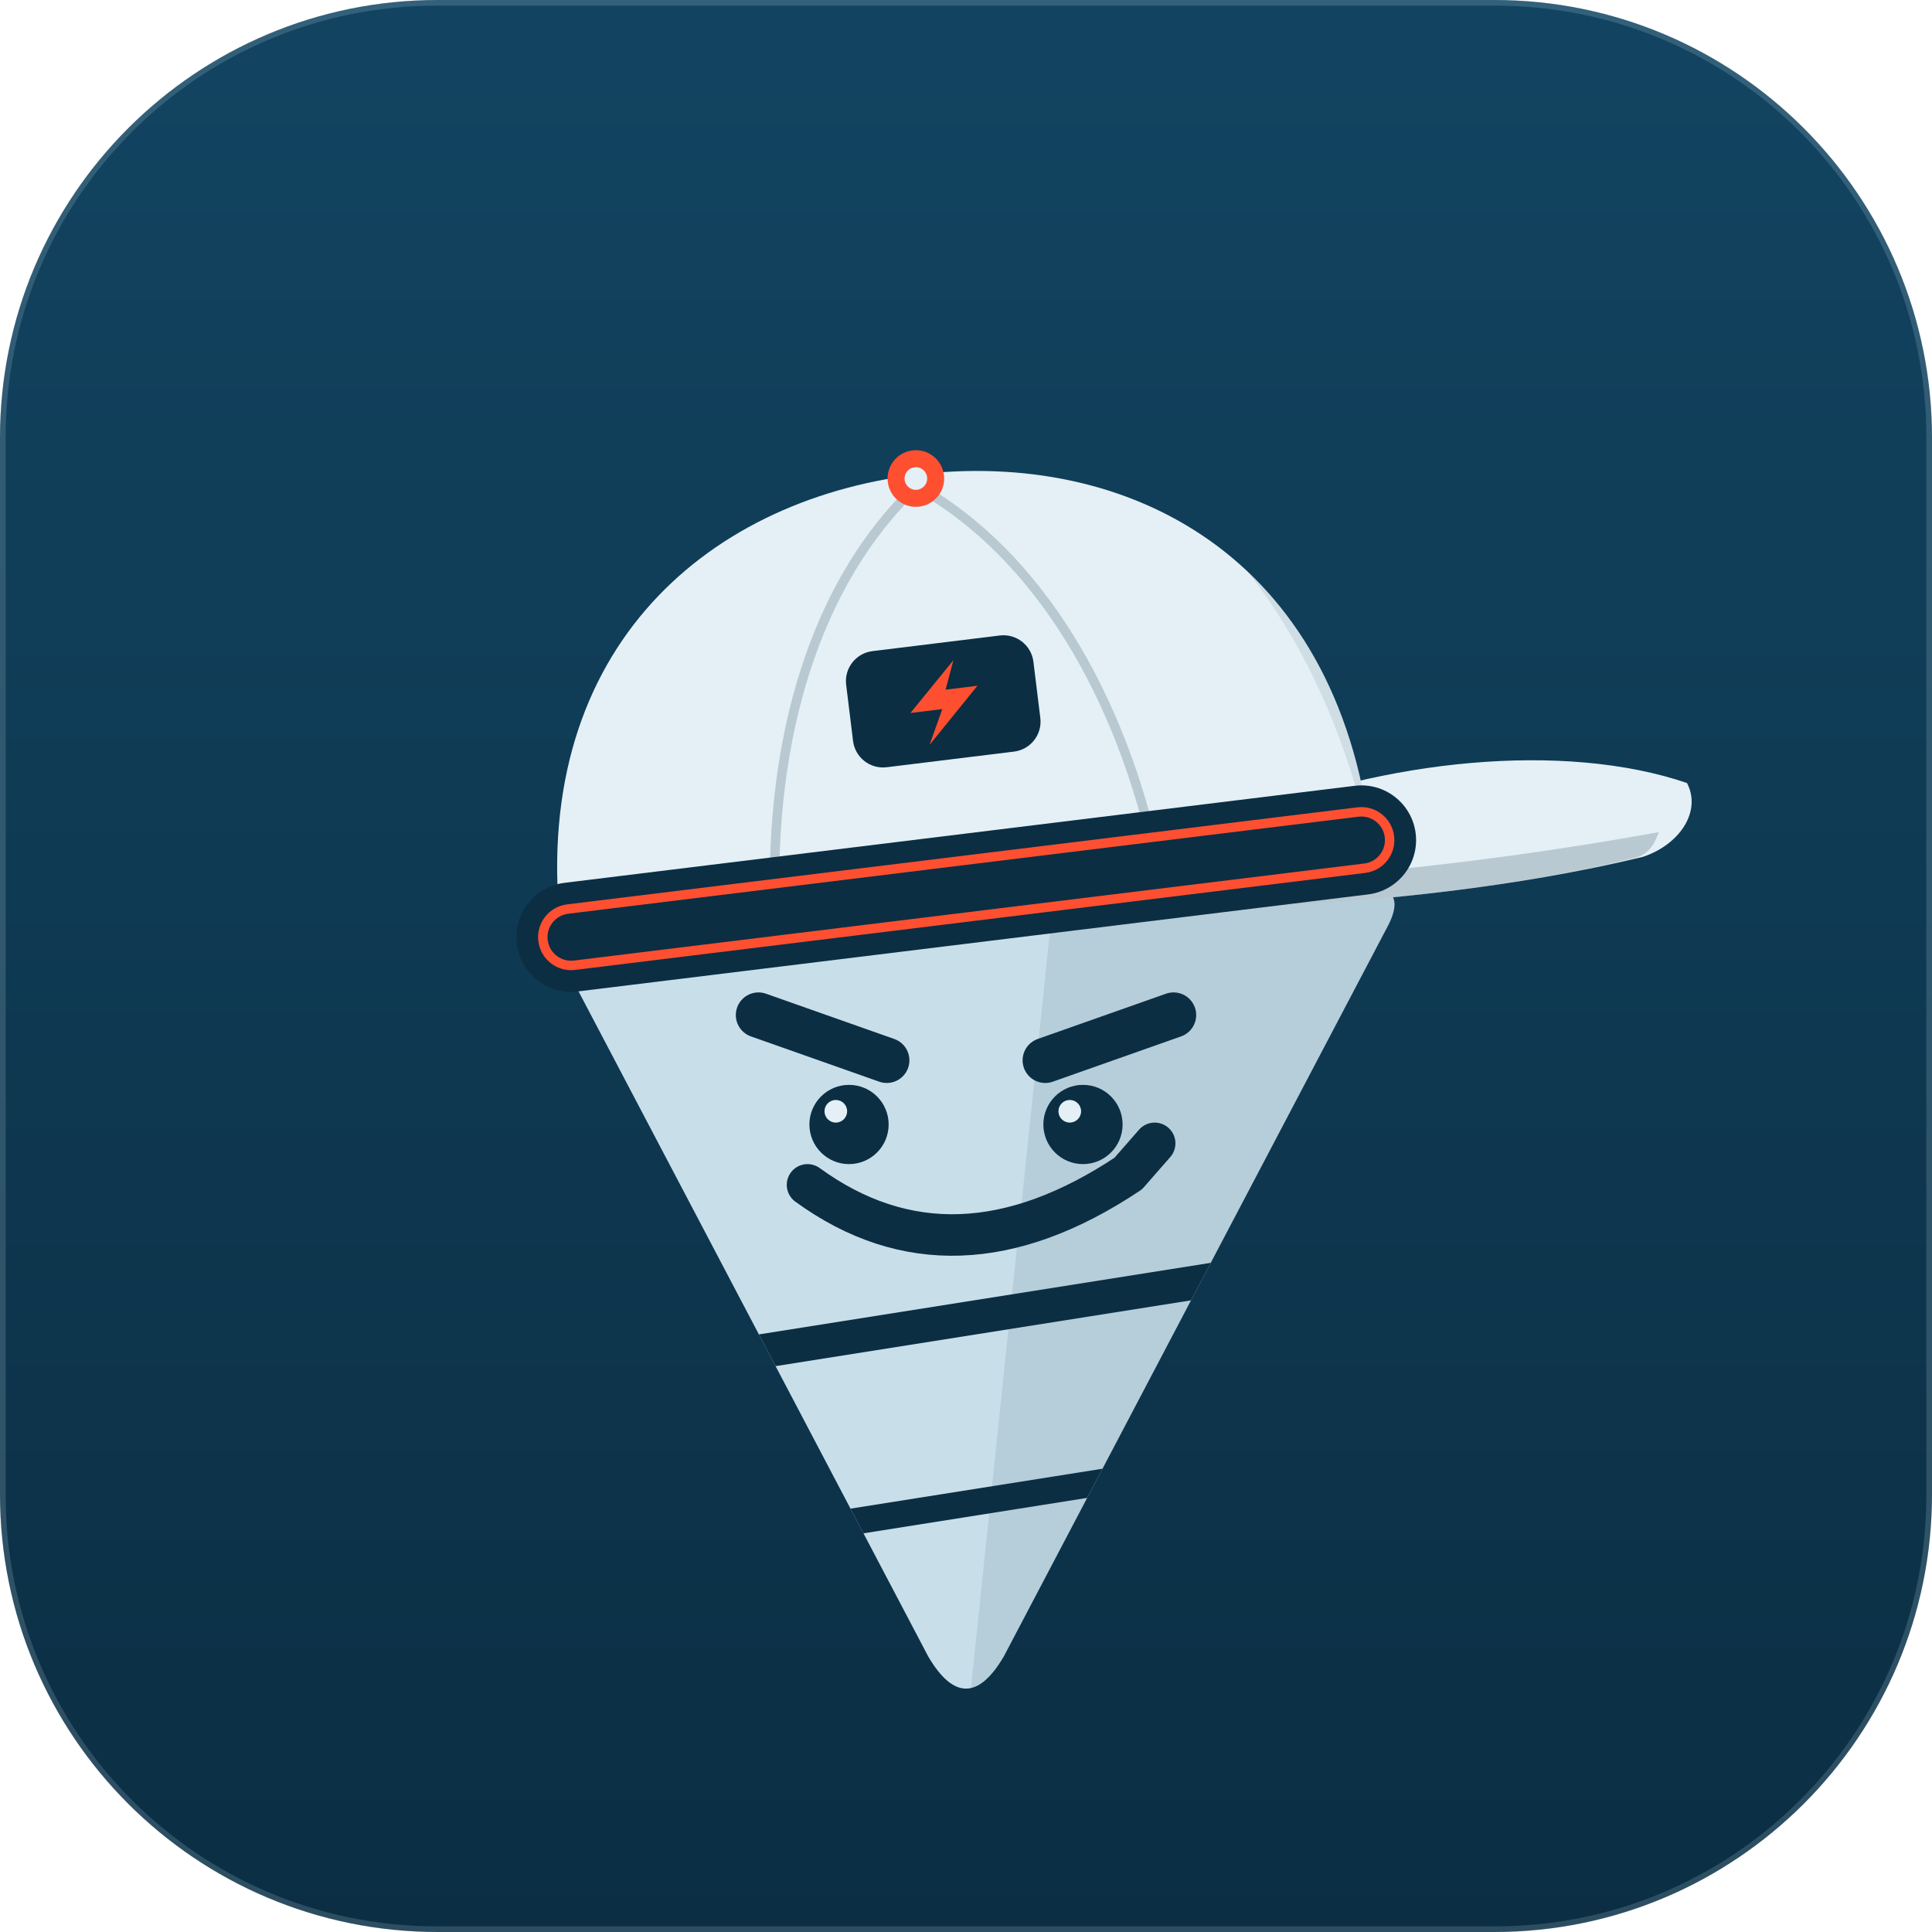
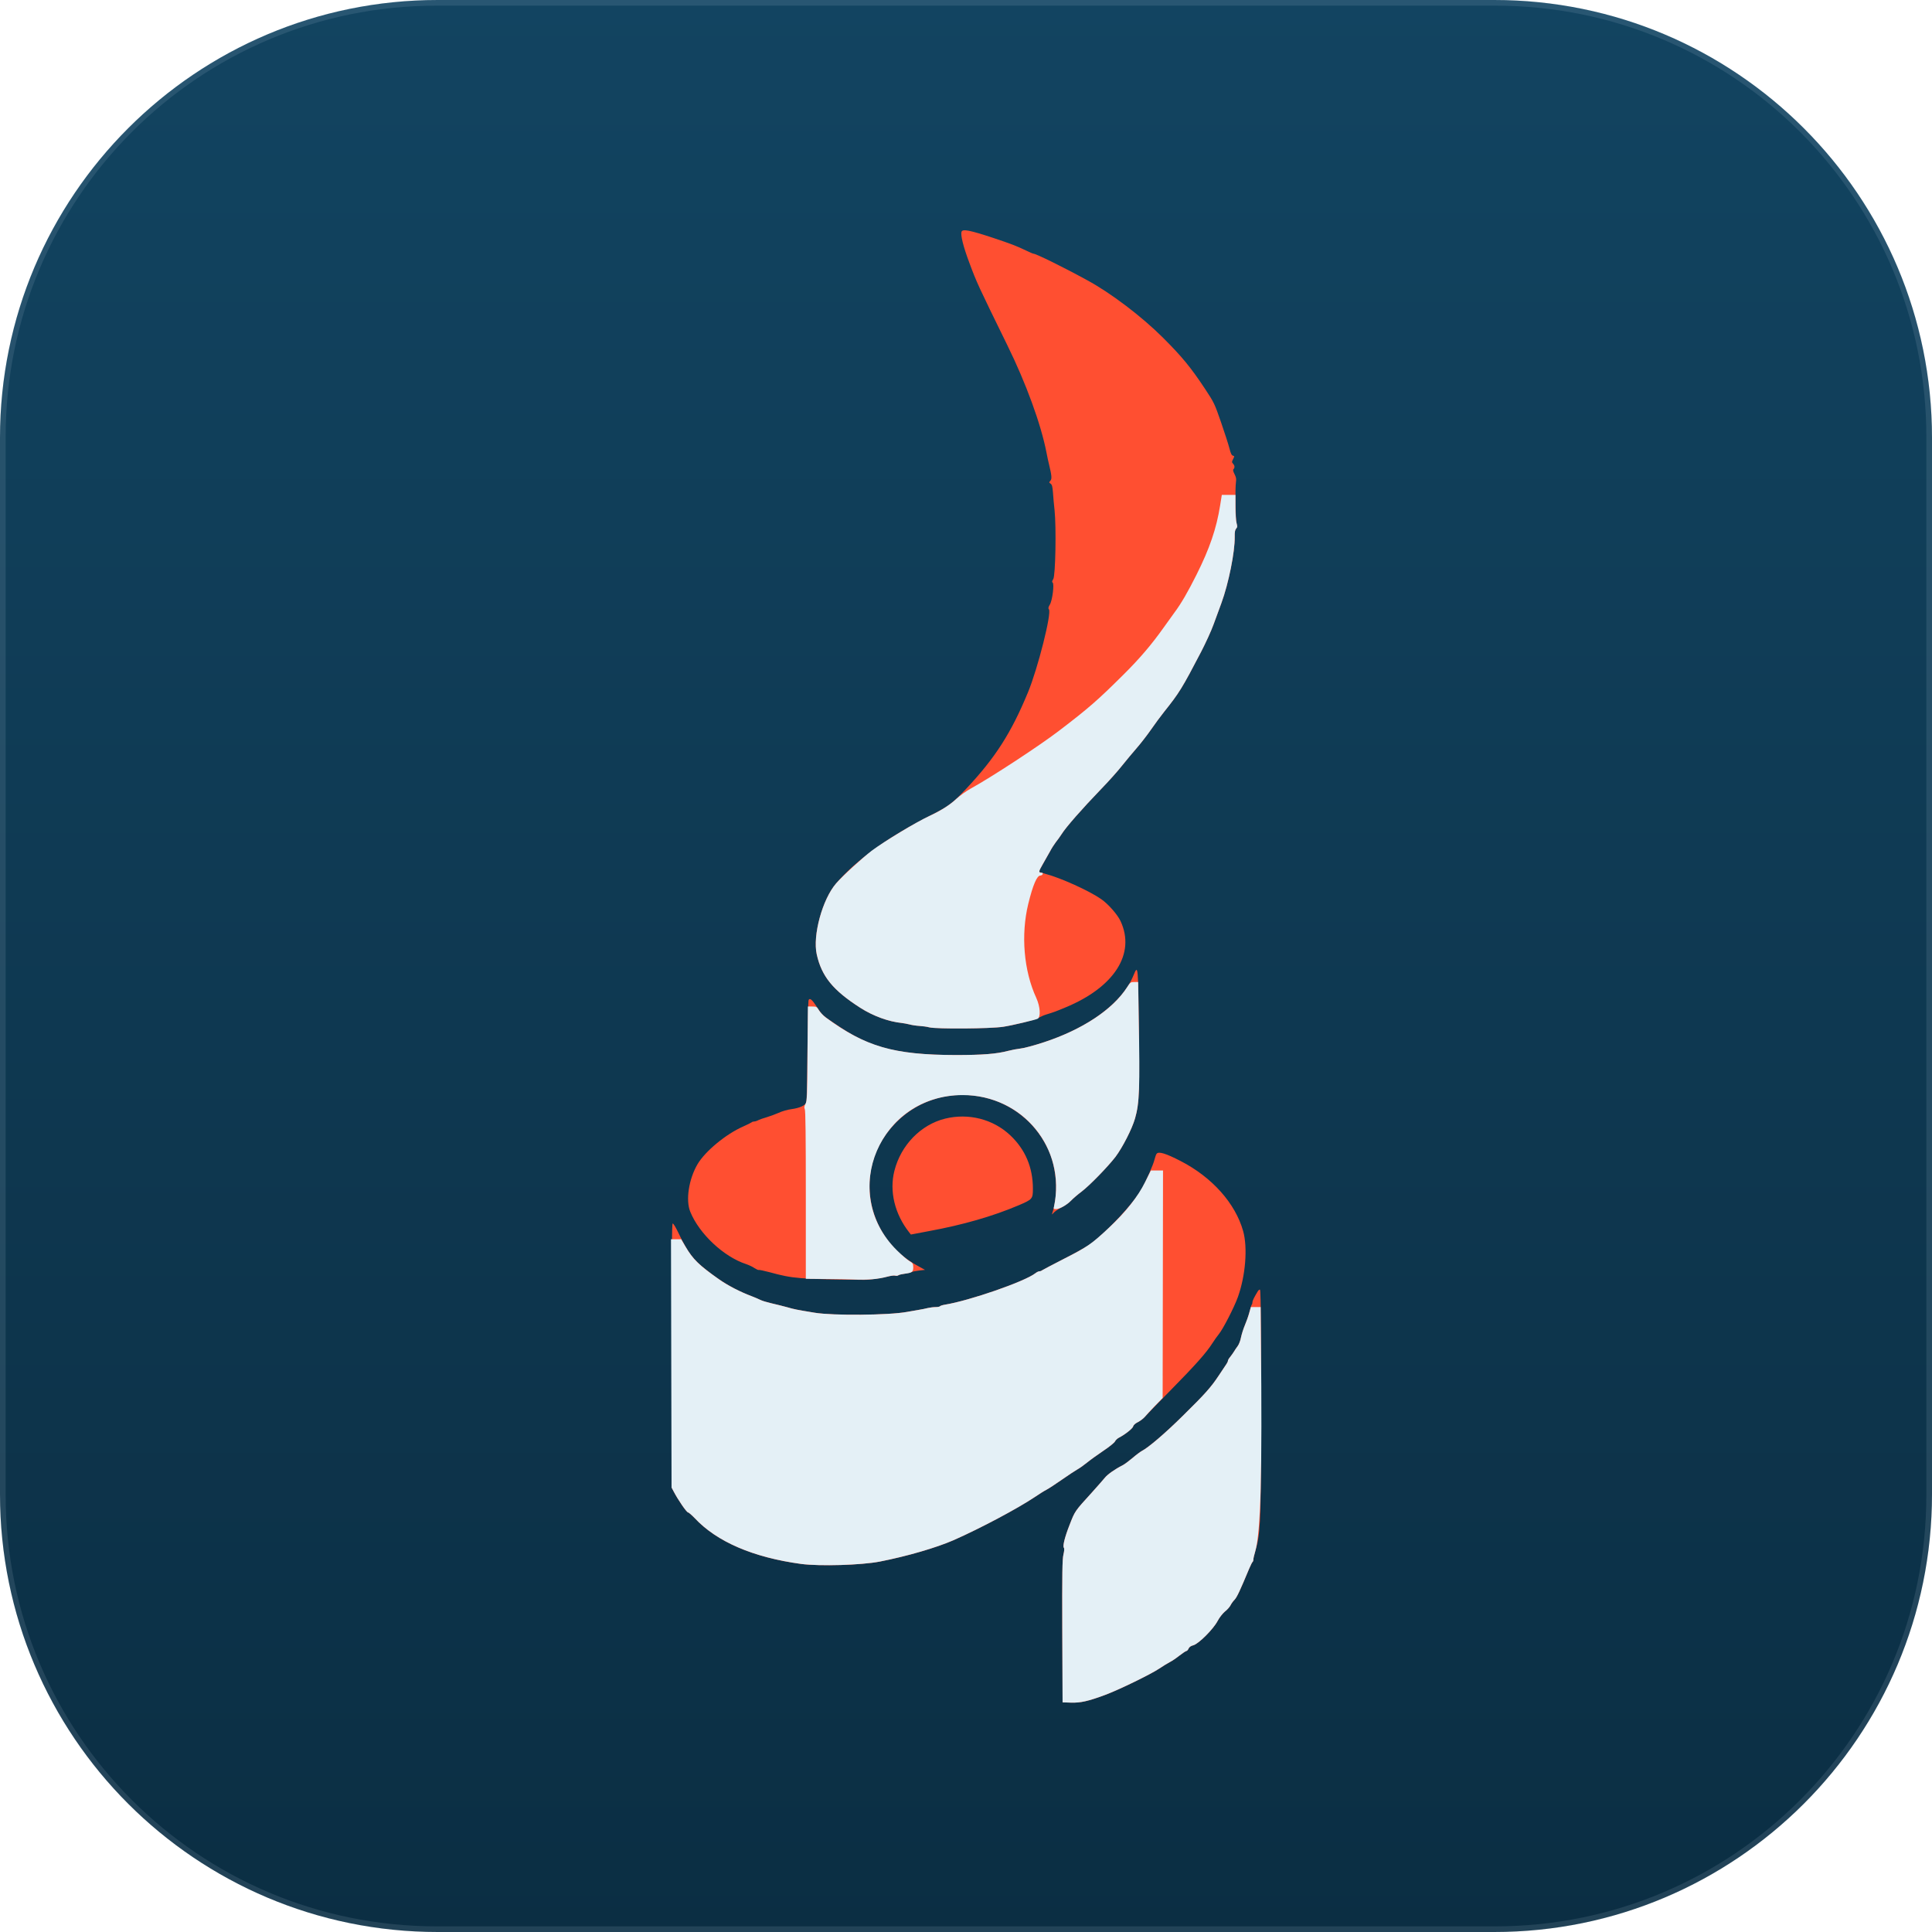
<svg xmlns="http://www.w3.org/2000/svg" viewBox="0 0 1024 1024" width="1024" height="1024">
  <defs>
    <linearGradient id="bg" x1="0" y1="0" x2="0" y2="1">
      <stop offset="0" stop-color="#124461" />
      <stop offset="1" stop-color="#0B2E43" />
    </linearGradient>
-     <clipPath id="coneClip">
-       <path d="M300 470 L724 470 Q746 470 736 490 L532 878 Q512 912 492 878 L288 490 Q278 470 300 470 Z" />
-     </clipPath>
-     <clipPath id="crownClip">
-       <path d="M296 470 C296 320 398 250 512 250 C626 250 728 320 728 470 Z" />
-     </clipPath>
  </defs>
  <rect width="1024" height="1024" rx="232" fill="url(#bg)" />
-   <rect x="1.5" y="1.5" width="1021" height="1021" rx="230" fill="none" stroke="#C8DFEA" stroke-opacity="0.18" stroke-width="3" />
-   <g clip-path="url(#coneClip)">
-     <rect x="250" y="460" width="520" height="460" fill="#C8DFEA" />
-     <g fill="#0B2E43">
-       <rect x="200" y="690" width="640" height="18" transform="rotate(-9 512 700)" />
-       <rect x="200" y="790" width="640" height="14" transform="rotate(-9 512 797)" />
-     </g>
-     <path d="M560 460 L760 460 L512 920 Z" fill="#0B2E43" opacity="0.1" />
-   </g>
-   <g transform="rotate(-7 512 470)">
-     <path d="M660 452 C740 430 836 432 898 462 C904 478 890 494 870 498 C800 506 730 504 668 500 Z" fill="#E4F0F6" />
-     <path d="M668 486 C740 490 810 490 880 486 C876 494 872 497 866 498 C800 506 730 504 668 500 Z" fill="#0B2E43" opacity="0.2" />
-     <g clip-path="url(#crownClip)">
-       <rect x="280" y="240" width="470" height="240" fill="#E4F0F6" />
-       <path d="M600 240 C680 290 720 380 728 480 L760 480 L760 240 Z" fill="#0B2E43" opacity="0.1" />
-       <g fill="none" stroke="#0B2E43" stroke-opacity="0.2" stroke-width="5" stroke-linecap="round">
-         <path d="M512 256 C452 300 418 380 410 470" />
-         <path d="M512 256 C572 300 606 380 614 470" />
-       </g>
-     </g>
-     <circle cx="512" cy="252" r="15" fill="#FF4F31" />
-     <circle cx="512" cy="252" r="6" fill="#E4F0F6" />
-     <rect x="462" y="340" width="100" height="62" rx="16" fill="#0B2E43" />
-     <path d="M520 350 L494 375 L511 375 L502 393 L531 365 L514 365 Z" fill="#FF4F31" />
-     <rect x="272" y="442" width="480" height="58" rx="29" fill="#0B2E43" />
-     <rect x="286" y="456" width="452" height="30" rx="15" fill="none" stroke="#FF4F31" stroke-width="5" />
-   </g>
-   <g stroke="#0B2E43" stroke-linecap="round" fill="none">
-     <path d="M402 538 L470 562" stroke-width="24" />
-     <path d="M622 538 L554 562" stroke-width="24" />
-     <path d="M428 628 Q505 684 598 622 L612 606" stroke-width="22" stroke-linejoin="round" />
-   </g>
-   <g fill="#0B2E43">
-     <circle cx="450" cy="596" r="21" />
-     <circle cx="574" cy="596" r="21" />
-   </g>
-   <g fill="#E4F0F6">
-     <circle cx="443" cy="589" r="6" />
-     <circle cx="567" cy="589" r="6" />
+   <rect x="1.5" y="1.5" width="1021" height="1021" rx="230" fill="none" stroke="#C8DFEA" stroke-opacity="0.12" stroke-width="3" />
+   <g transform="translate(512 512) scale(0.4994) translate(-1049 -1010)">
+     <path fill="#FF4F31" fill-rule="evenodd" d="M 1044.3 230.7 C 1043.0 234.0, 1046.2 246.8, 1052.5 263.5 C 1060.5 285.0, 1061.5 287.1, 1092.8 351 C 1112.8 391.6, 1128.6 435.1, 1134.4 465 C 1135.3 469.7, 1136.5 475.3, 1137.1 477.5 C 1140.0 489.6, 1140.3 493.0, 1138.6 494.9 C 1137.0 496.7, 1137.0 496.9, 1138.8 498.1 C 1140.3 499.2, 1140.8 501.1, 1141.3 507.5 C 1141.6 511.9, 1142.3 520.4, 1143.0 526.3 C 1144.9 544.3, 1144.0 595.8, 1141.6 599.4 C 1140.3 601.4, 1140.1 602.5, 1140.9 603.0 C 1142.9 604.2, 1140.7 622.1, 1138.0 626.4 C 1136.3 629.3, 1136.1 630.4, 1137.0 631.5 C 1140.1 635.3, 1125.3 694.1, 1114.8 719.5 C 1097.0 762.6, 1080.1 789.0, 1049.3 821.8 C 1034.8 837.2, 1030.5 840.5, 1012.7 849.5 C 967.7 872.1, 933.0 897.0, 911.1 922.4 C 896.6 939.2, 886.1 977.6, 890.6 997.7 C 895.8 1021.0, 907.7 1035.7, 936.7 1054.3 C 950.4 1063.1, 966.9 1069.1, 981 1070.5 C 982.9 1070.7, 986.5 1071.4, 989 1072.0 C 991.5 1072.7, 996.2 1073.4, 999.5 1073.6 C 1002.8 1073.8, 1007.5 1074.4, 1010 1075.1 C 1017.8 1077.0, 1074.8 1076.6, 1088.5 1074.5 C 1100.5 1072.7, 1123.7 1066.8, 1126.1 1065.1 C 1127.6 1064.0, 1131.2 1062.4, 1134.1 1061.5 C 1142.9 1058.8, 1144.1 1058.3, 1154.5 1054.0 C 1206.5 1032.5, 1229.2 996.9, 1213.0 962.3 C 1209.8 955.4, 1199.8 944.0, 1192.3 938.9 C 1179.6 930.1, 1149.8 916.6, 1133.3 912.2 C 1129.9 911.2, 1126.9 910.3, 1126.6 910.0 C 1126.3 909.7, 1128.1 906.1, 1130.5 902.0 C 1132.9 897.9, 1136.3 891.8, 1138.1 888.5 C 1139.8 885.2, 1142.7 880.7, 1144.4 878.5 C 1146.2 876.3, 1148.9 872.5, 1150.5 870 C 1155.3 862.4, 1172.0 843.4, 1192.5 822.1 C 1200.3 814.1, 1210.2 803.0, 1214.5 797.5 C 1218.9 792.0, 1225.9 783.6, 1230 778.9 C 1234.1 774.2, 1240.9 765.5, 1245.0 759.6 C 1249.1 753.6, 1255.7 744.7, 1259.6 739.8 C 1275.2 720.3, 1278.5 715.0, 1298.5 676.6 C 1303.3 667.3, 1309.3 654.3, 1311.7 647.6 C 1314.2 641.0, 1317.9 630.8, 1320.0 625 C 1327.8 603.7, 1334.4 570.5, 1334.2 554.6 C 1334.1 549.4, 1334.5 547.2, 1335.7 545.8 C 1337.0 544.3, 1337.1 543.4, 1336.2 540.2 C 1335.0 536.1, 1334.5 503.0, 1335.5 496.4 C 1336.0 493.2, 1335.7 491.3, 1334.0 488.0 C 1332.5 485.0, 1332.1 483.5, 1332.9 482.7 C 1334.4 481.2, 1334.3 478.9, 1332.4 476.9 C 1331.0 475.3, 1331.0 474.9, 1332.5 472.0 C 1334.0 469.0, 1334.0 468.8, 1332.3 468.4 C 1330.9 468.0, 1329.9 465.9, 1328.6 460.7 C 1327.6 456.7, 1323.6 444.3, 1319.7 433.0 C 1312.8 413.1, 1312.4 412.2, 1302.7 397.5 C 1287.4 374.4, 1278.1 363.2, 1258.1 343.2 C 1235.3 320.5, 1202.8 295.8, 1177.5 282.1 C 1151.2 267.7, 1123.2 254, 1120.5 254 C 1120.0 254, 1116.5 252.5, 1112.6 250.6 C 1102.6 245.8, 1096.8 243.6, 1078 237.3 C 1052.8 229.0, 1045.5 227.6, 1044.3 230.7 M 1226.9 1019.6 C 1215.2 1048.7, 1179.9 1075.1, 1131.8 1090.9 C 1121.4 1094.3, 1110.4 1097.3, 1106.8 1097.6 C 1103.3 1098.0, 1097.4 1099.1, 1093.6 1100.1 C 1081.5 1103.3, 1066.8 1104.5, 1038 1104.5 C 978.7 1104.4, 948.8 1097.2, 915.2 1074.8 C 896.4 1062.3, 896.6 1062.5, 890.9 1053.7 C 885.6 1045.6, 883.4 1043.7, 882.0 1046.0 C 881.5 1046.8, 881.0 1071.0, 880.7 1099.9 C 880.5 1128.8, 880.0 1153.5, 879.5 1154.8 C 878.4 1158.0, 872.6 1160.7, 863.9 1161.9 C 859.8 1162.4, 853.5 1164.2, 850.0 1165.9 C 846.4 1167.5, 840.8 1169.5, 837.5 1170.5 C 834.2 1171.4, 830.3 1172.8, 828.8 1173.5 C 827.4 1174.3, 825.3 1175, 824.3 1175 C 823.3 1175, 822.0 1175.4, 821.5 1175.9 C 820.9 1176.4, 816.9 1178.4, 812.4 1180.4 C 794.2 1188.4, 772.3 1206.5, 764.1 1220.3 C 754.8 1236.1, 751.3 1258.6, 756.4 1270.9 C 765.9 1294.3, 792.0 1318.7, 815.7 1326.4 C 818.6 1327.4, 822.5 1329.2, 824.5 1330.6 C 826.5 1331.9, 828.5 1332.8, 828.9 1332.6 C 829.3 1332.3, 834.6 1333.4, 840.6 1335.0 C 865.4 1341.8, 871.9 1342.3, 940.5 1343.1 C 946.4 1343.2, 959.7 1341.3, 966.0 1339.6 C 969.0 1338.8, 972.5 1338.3, 973.7 1338.6 C 975.0 1339.0, 976.6 1338.8, 977.3 1338.2 C 977.9 1337.7, 980.9 1337.0, 983.9 1336.6 C 986.9 1336.2, 990.2 1335.4, 991.2 1334.9 C 992.3 1334.3, 995.9 1333.6, 999.3 1333.2 L 1005.5 1332.5 997.7 1328.2 C 945.5 1300.0, 930.5 1233.1, 965.8 1186.4 C 1011.1 1126.5, 1104.2 1136.3, 1136.0 1204.3 C 1145.5 1224.6, 1147.3 1252.4, 1140.5 1272.5 C 1139.9 1274.1, 1140.3 1273.9, 1142.1 1271.8 C 1143.4 1270.4, 1147.2 1267.8, 1150.5 1266.2 C 1153.8 1264.5, 1158.3 1261.3, 1160.5 1259.0 C 1162.7 1256.7, 1167.7 1252.4, 1171.6 1249.5 C 1180.4 1242.8, 1199.5 1223.1, 1207.7 1212.5 C 1215.1 1202.6, 1225.2 1183.0, 1228.4 1171.8 C 1232.8 1156.4, 1233.3 1145.9, 1232.5 1077.3 C 1231.7 1009.2, 1231.6 1008.2, 1226.9 1019.6 M 1026.8 1172.0 C 1001.0 1178.4, 979.9 1200.1, 973.0 1227.4 C 967.5 1249.1, 973.4 1273.3, 988.7 1292.7 L 990.5 1295.0 1009.5 1291.4 C 1045.5 1284.8, 1077.2 1275.7, 1104.8 1264.0 C 1119.5 1257.7, 1120 1257.2, 1120 1246.4 C 1120 1223.7, 1111.9 1204.7, 1095.9 1189.6 C 1077.7 1172.5, 1051.7 1165.9, 1026.8 1172.0 M 1251.3 1209.3 C 1250.7 1209.9, 1249.8 1212.7, 1249.1 1215.3 C 1247.8 1220.9, 1240.3 1237.9, 1235.5 1246.5 C 1227.1 1261.6, 1199.8 1290.9, 1181.2 1304.9 C 1177.8 1307.5, 1165.0 1314.7, 1152.7 1320.9 C 1140.5 1327.2, 1130.1 1332.6, 1129.5 1333.1 C 1129.0 1333.6, 1127.9 1334, 1126.9 1334 C 1126.0 1334, 1124.1 1334.9, 1122.6 1336.1 C 1111.4 1344.9, 1052.5 1365.3, 1026.3 1369.5 C 1023.9 1369.9, 1021.8 1370.6, 1021.4 1371.1 C 1021.1 1371.6, 1019.0 1372.0, 1016.7 1372.0 C 1014.4 1372.0, 1010.7 1372.5, 1008.5 1373.0 C 1006.3 1373.6, 1001.6 1374.5, 998 1375.1 C 994.4 1375.7, 989.3 1376.6, 986.5 1377.1 C 967.3 1380.7, 907.9 1381.2, 888.5 1378.0 C 868.5 1374.7, 867.0 1374.4, 859 1372.1 C 854.9 1371.0, 847.5 1369.1, 842.6 1368.0 C 837.8 1366.9, 832.5 1365.3, 831.0 1364.5 C 829.5 1363.7, 825.4 1362.0, 821.9 1360.6 C 803.6 1353.7, 789.3 1345.3, 771.6 1331.1 C 759.4 1321.5, 753.3 1313.1, 744.4 1294.5 C 741.2 1287.7, 738.4 1283.0, 737.7 1283.3 C 736.8 1283.6, 736.5 1316.6, 736.5 1423.6 L 736.5 1563.5 738.9 1568 C 743.5 1576.8, 752.5 1589.9, 754.0 1589.9 C 754.8 1590.0, 757.9 1592.7, 761.0 1595.9 C 784.5 1621.1, 823.2 1637.7, 874 1644.6 C 893.9 1647.2, 937.8 1645.9, 957.5 1642.1 C 986.2 1636.5, 1017.5 1627.4, 1036 1619.3 C 1064.5 1606.7, 1103.6 1585.9, 1122 1573.6 C 1126.7 1570.4, 1132.3 1566.9, 1134.5 1565.8 C 1136.7 1564.7, 1144.1 1559.8, 1151 1555.0 C 1157.9 1550.2, 1165.3 1545.3, 1167.5 1544.1 C 1169.7 1542.9, 1174.2 1539.7, 1177.5 1537.0 C 1180.8 1534.3, 1188.6 1528.7, 1194.8 1524.5 C 1201.0 1520.4, 1206.5 1515.9, 1207.1 1514.6 C 1207.7 1513.3, 1209.6 1511.5, 1211.3 1510.6 C 1217.8 1507.3, 1225.8 1500.9, 1226.4 1498.7 C 1226.7 1497.2, 1228.7 1495.4, 1231.6 1494.0 C 1234.1 1492.7, 1237.3 1490.2, 1238.7 1488.6 C 1240.1 1486.9, 1252.5 1474.0, 1266.4 1460.0 C 1292.8 1433.2, 1304.1 1420.4, 1310.4 1410.5 C 1312.5 1407.2, 1315.7 1402.7, 1317.5 1400.5 C 1322.0 1394.9, 1333.6 1372.3, 1337.5 1361.5 C 1345.7 1338.7, 1348.1 1308.8, 1343.1 1291.2 C 1334.8 1261.8, 1310.2 1234.2, 1276.8 1217.0 C 1261.1 1208.9, 1253.4 1206.5, 1251.3 1209.3 M 1358.7 1355.2 C 1354.8 1361.6, 1353 1365.3, 1353 1366.9 C 1353 1367.9, 1352.7 1369.0, 1352.3 1369.3 C 1351.9 1369.7, 1350.9 1373.1, 1349.9 1376.9 C 1348.9 1380.7, 1346.8 1386.9, 1345.1 1390.8 C 1343.5 1394.8, 1341.6 1400.7, 1340.9 1404.0 C 1340.3 1407.4, 1338.7 1411.6, 1337.4 1413.3 C 1336.1 1415.1, 1334.2 1417.8, 1333.3 1419.4 C 1332.3 1421.0, 1330.5 1423.5, 1329.3 1425.0 C 1328.0 1426.5, 1327 1428.3, 1327 1429.0 C 1327 1429.6, 1326.3 1431.1, 1325.5 1432.3 C 1324.7 1433.5, 1321.1 1438.9, 1317.5 1444.3 C 1309.0 1457.2, 1302.6 1464.3, 1278.7 1487.8 C 1260.4 1505.9, 1242.6 1521.1, 1235.6 1524.7 C 1233.9 1525.6, 1229.5 1528.9, 1225.8 1532.1 C 1222.0 1535.3, 1217.2 1538.9, 1215.0 1540.0 C 1206.9 1544.1, 1198.9 1549.8, 1196.3 1553.2 C 1194.7 1555.2, 1188.5 1562.2, 1182.5 1568.9 C 1164.2 1589.0, 1164.7 1588.3, 1158.8 1603.5 C 1153.9 1615.9, 1151.5 1625.7, 1152.8 1627.3 C 1153.5 1628.1, 1153.4 1630.4, 1152.4 1634.7 C 1151.2 1639.8, 1151.0 1653.8, 1151.2 1716.2 L 1151.5 1791.5 1160.4 1791.8 C 1170.7 1792.1, 1178.6 1790.3, 1196.7 1783.6 C 1211.5 1778.1, 1245.3 1761.6, 1254.2 1755.6 C 1257.9 1753.1, 1262.8 1750.1, 1265.1 1748.9 C 1267.4 1747.8, 1272.1 1744.6, 1275.5 1741.9 C 1279.0 1739.2, 1282.3 1737, 1282.9 1737 C 1283.5 1737, 1284.6 1735.9, 1285.2 1734.5 C 1285.9 1732.8, 1287.6 1731.6, 1290.3 1730.9 C 1295.9 1729.4, 1311.5 1713.8, 1316.0 1705.2 C 1318.0 1701.4, 1321.2 1697.4, 1323.7 1695.2 C 1326.2 1693.3, 1328.8 1690.3, 1329.7 1688.6 C 1330.5 1686.9, 1332.5 1684.1, 1334.1 1682.5 C 1336.6 1679.8, 1339.8 1673.0, 1349.5 1649.7 C 1351.1 1646.0, 1352.7 1642.7, 1353.2 1642.4 C 1353.6 1642.1, 1354 1641.0, 1354 1639.8 C 1354 1638.7, 1354.9 1634.8, 1356.0 1631.2 C 1361.2 1613.4, 1361.9 1601.4, 1362.1 1518 C 1362.4 1413.0, 1362.0 1354.1, 1361.0 1353.5 C 1360.5 1353.2, 1359.5 1354.0, 1358.7 1355.2" />
+     <path fill="#E4F0F6" fill-rule="evenodd" d="M 1318.7 521.3 C 1314.8 545.8, 1307.5 567.1, 1293.7 594.6 C 1284.6 612.8, 1277.5 625.1, 1270.5 634.5 C 1267.7 638.4, 1262.5 645.5, 1259.0 650.5 C 1245.9 669.0, 1233.4 683.6, 1216.2 700.7 C 1188.6 728.1, 1179.5 736.1, 1147.4 760.6 C 1126.4 776.6, 1075.4 810.0, 1054 821.7 C 1049.3 824.3, 1042.5 829.2, 1038.8 832.6 C 1031.7 839.2, 1022.4 845.1, 1010.1 850.8 C 996.2 857.2, 962.2 877.7, 949 887.6 C 938.8 895.4, 917.9 914.5, 911.1 922.4 C 896.6 939.2, 886.1 977.6, 890.6 997.7 C 895.8 1021.0, 907.7 1035.7, 936.7 1054.3 C 950.4 1063.1, 966.9 1069.1, 981 1070.5 C 982.9 1070.7, 986.5 1071.4, 989 1072.0 C 991.5 1072.7, 996.2 1073.4, 999.5 1073.6 C 1002.8 1073.8, 1007.5 1074.4, 1010 1075.1 C 1017.8 1077.0, 1074.8 1076.6, 1088.5 1074.5 C 1096.7 1073.3, 1122.8 1067.2, 1125.0 1066.0 C 1128.5 1064.1, 1127.8 1053.1, 1123.6 1043.9 C 1110.3 1015.1, 1107.1 976.9, 1115.1 944.0 C 1120.0 924.0, 1124.3 914, 1127.9 914 C 1128.9 914, 1130.0 913.3, 1130.4 912.5 C 1130.7 911.5, 1130.3 911, 1129.0 911 C 1125.8 911, 1126.0 909.6, 1130.5 901.9 C 1132.9 897.8, 1136.3 891.8, 1138.1 888.5 C 1139.8 885.2, 1142.7 880.7, 1144.4 878.5 C 1146.2 876.3, 1148.9 872.5, 1150.5 870 C 1155.3 862.4, 1172.0 843.4, 1192.5 822.1 C 1200.3 814.1, 1210.2 803.0, 1214.5 797.5 C 1218.9 792.0, 1225.9 783.6, 1230 778.9 C 1234.1 774.2, 1240.9 765.5, 1245.0 759.6 C 1249.1 753.6, 1255.7 744.7, 1259.6 739.8 C 1275.2 720.3, 1278.5 715.0, 1298.5 676.6 C 1303.3 667.3, 1309.3 654.3, 1311.7 647.6 C 1314.2 641.0, 1317.9 630.8, 1320.0 625 C 1327.8 603.7, 1334.4 570.5, 1334.2 554.6 C 1334.1 549.4, 1334.5 547.2, 1335.7 545.8 C 1337.1 544.3, 1337.1 543.4, 1336.2 540.1 C 1335.5 538.0, 1335 530.4, 1335 523.1 L 1335 510 1327.8 510.0 L 1320.5 510.0 1318.7 521.3 M 1219.8 1032.8 C 1204.6 1056.3, 1172.5 1077.5, 1131.8 1090.9 C 1121.4 1094.3, 1110.4 1097.3, 1106.8 1097.6 C 1103.3 1098.0, 1097.4 1099.1, 1093.6 1100.1 C 1081.5 1103.3, 1066.8 1104.5, 1038 1104.5 C 972.2 1104.3, 942.5 1095.7, 900 1064.5 C 897.5 1062.6, 894.4 1059.3, 893.0 1057.1 C 890.7 1053.2, 890.2 1053, 885.9 1053 L 881.2 1053 880.8 1102.8 C 880.5 1148.4, 880.3 1152.8, 878.7 1156.2 C 877.3 1159.0, 877.1 1160.3, 877.9 1161.9 C 878.7 1163.3, 879 1191.2, 879 1252.9 L 879 1342 900.3 1342.2 C 911.9 1342.3, 924.6 1342.5, 928.5 1342.7 C 944.4 1343.4, 955.3 1342.5, 966.0 1339.6 C 969.0 1338.8, 972.5 1338.3, 973.7 1338.6 C 975.0 1339.0, 976.6 1338.8, 977.3 1338.2 C 977.9 1337.7, 980.9 1337.0, 983.9 1336.6 C 991.9 1335.6, 993.0 1334.7, 993.0 1329.7 C 992.9 1325.8, 992.6 1325.3, 988.7 1323 C 986.4 1321.6, 980.4 1316.5, 975.4 1311.5 C 913.7 1250.2, 957.7 1147, 1045.5 1147 C 1109.2 1147, 1155.5 1203.5, 1142.4 1265.3 C 1141.8 1267.7, 1142.0 1268, 1144.4 1268 C 1148.3 1268, 1156.0 1263.7, 1160.5 1259.0 C 1162.7 1256.7, 1167.7 1252.4, 1171.6 1249.5 C 1180.4 1242.8, 1199.5 1223.1, 1207.7 1212.5 C 1215.1 1202.6, 1225.2 1183.0, 1228.4 1171.8 C 1233.1 1155.4, 1233.7 1140.2, 1232.3 1064.7 L 1231.7 1027 1227.6 1027.0 C 1223.7 1027.0, 1223.3 1027.3, 1219.8 1032.8 M 1239.1 1239.3 C 1231.3 1255.0, 1218.6 1271.0, 1200.7 1287.8 C 1182.2 1305.1, 1177.9 1308.1, 1152.7 1320.9 C 1140.5 1327.2, 1130.1 1332.6, 1129.5 1333.1 C 1129.0 1333.6, 1127.9 1334, 1126.9 1334 C 1126.0 1334, 1124.1 1334.9, 1122.6 1336.1 C 1111.4 1344.9, 1052.5 1365.3, 1026.3 1369.5 C 1023.9 1369.9, 1021.8 1370.6, 1021.4 1371.1 C 1021.1 1371.6, 1019.0 1372.0, 1016.7 1372.0 C 1014.4 1372.0, 1010.7 1372.5, 1008.5 1373.0 C 1006.3 1373.6, 1001.6 1374.5, 998 1375.1 C 994.4 1375.7, 989.3 1376.6, 986.5 1377.1 C 967.3 1380.7, 907.9 1381.2, 888.5 1378.0 C 868.5 1374.7, 867.0 1374.4, 859 1372.1 C 854.9 1371.0, 847.5 1369.1, 842.6 1368.0 C 837.8 1366.9, 832.5 1365.3, 831.0 1364.5 C 829.5 1363.7, 825.4 1362.0, 821.9 1360.6 C 809.6 1356.0, 796.4 1349.2, 787.4 1342.9 C 765.5 1327.5, 759.3 1321.4, 751.3 1307.8 L 746.7 1300 741.3 1300 L 735.9 1300 736.2 1431.8 L 736.5 1563.5 738.9 1568 C 743.5 1576.8, 752.5 1589.9, 754.0 1589.9 C 754.8 1590.0, 757.9 1592.7, 761.0 1595.9 C 784.5 1621.1, 823.2 1637.7, 874 1644.6 C 893.9 1647.2, 937.8 1645.9, 957.5 1642.1 C 986.2 1636.5, 1017.5 1627.4, 1036 1619.3 C 1064.5 1606.7, 1103.6 1585.9, 1122 1573.6 C 1126.7 1570.4, 1132.3 1566.9, 1134.5 1565.8 C 1136.7 1564.7, 1144.1 1559.8, 1151 1555.0 C 1157.9 1550.2, 1165.3 1545.3, 1167.5 1544.1 C 1169.7 1542.9, 1174.2 1539.7, 1177.5 1537.0 C 1180.8 1534.3, 1188.6 1528.7, 1194.8 1524.5 C 1201.0 1520.4, 1206.5 1515.9, 1207.1 1514.6 C 1207.7 1513.3, 1209.6 1511.5, 1211.3 1510.6 C 1217.8 1507.3, 1225.8 1500.9, 1226.4 1498.7 C 1226.7 1497.2, 1228.7 1495.4, 1231.6 1494.0 C 1234.1 1492.7, 1237.3 1490.2, 1238.7 1488.6 C 1240.0 1486.9, 1244.9 1481.7, 1249.4 1477 L 1257.7 1468.5 1257.9 1347.8 L 1258.1 1227 1251.7 1227 L 1245.2 1227 1239.1 1239.3 M 1349.6 1378.2 C 1348.7 1381.6, 1346.6 1387.4, 1345.0 1391.2 C 1343.4 1394.9, 1341.6 1400.7, 1340.9 1404.0 C 1340.3 1407.4, 1338.7 1411.6, 1337.4 1413.3 C 1336.1 1415.1, 1334.2 1417.8, 1333.3 1419.4 C 1332.3 1421.0, 1330.5 1423.5, 1329.3 1425.0 C 1328.0 1426.5, 1327 1428.3, 1327 1429.0 C 1327 1429.6, 1326.3 1431.1, 1325.5 1432.3 C 1324.7 1433.5, 1321.1 1438.9, 1317.5 1444.3 C 1309.0 1457.2, 1302.6 1464.3, 1278.7 1487.8 C 1260.4 1505.9, 1242.6 1521.1, 1235.6 1524.7 C 1233.9 1525.6, 1229.5 1528.9, 1225.8 1532.1 C 1222.0 1535.3, 1217.2 1538.9, 1215.0 1540.0 C 1206.9 1544.1, 1198.9 1549.8, 1196.3 1553.2 C 1194.7 1555.2, 1188.5 1562.2, 1182.5 1568.9 C 1164.2 1589.0, 1164.7 1588.3, 1158.8 1603.5 C 1153.9 1615.9, 1151.5 1625.7, 1152.8 1627.3 C 1153.5 1628.1, 1153.4 1630.4, 1152.4 1634.7 C 1151.2 1639.8, 1151.0 1653.8, 1151.2 1716.2 L 1151.5 1791.5 1160.4 1791.8 C 1170.7 1792.1, 1178.6 1790.3, 1196.7 1783.6 C 1211.5 1778.1, 1245.3 1761.6, 1254.2 1755.6 C 1257.9 1753.1, 1262.8 1750.1, 1265.1 1748.9 C 1267.4 1747.8, 1272.1 1744.6, 1275.5 1741.9 C 1279.0 1739.2, 1282.3 1737, 1282.9 1737 C 1283.5 1737, 1284.6 1735.9, 1285.2 1734.5 C 1285.9 1732.8, 1287.6 1731.6, 1290.3 1730.9 C 1295.9 1729.4, 1311.5 1713.8, 1316.0 1705.2 C 1318.0 1701.4, 1321.2 1697.4, 1323.7 1695.2 C 1326.2 1693.3, 1328.8 1690.3, 1329.7 1688.6 C 1330.5 1686.9, 1332.5 1684.1, 1334.1 1682.5 C 1336.6 1679.8, 1339.8 1673.0, 1349.5 1649.7 C 1351.1 1646.0, 1352.7 1642.7, 1353.2 1642.4 C 1353.6 1642.1, 1354 1641.0, 1354 1639.8 C 1354 1638.7, 1354.9 1634.8, 1356.0 1631.2 C 1361.8 1611.5, 1363.5 1548.6, 1362.0 1406.3 L 1361.7 1372 1356.5 1372 L 1351.3 1372 1349.6 1378.2" />
  </g>
</svg>
